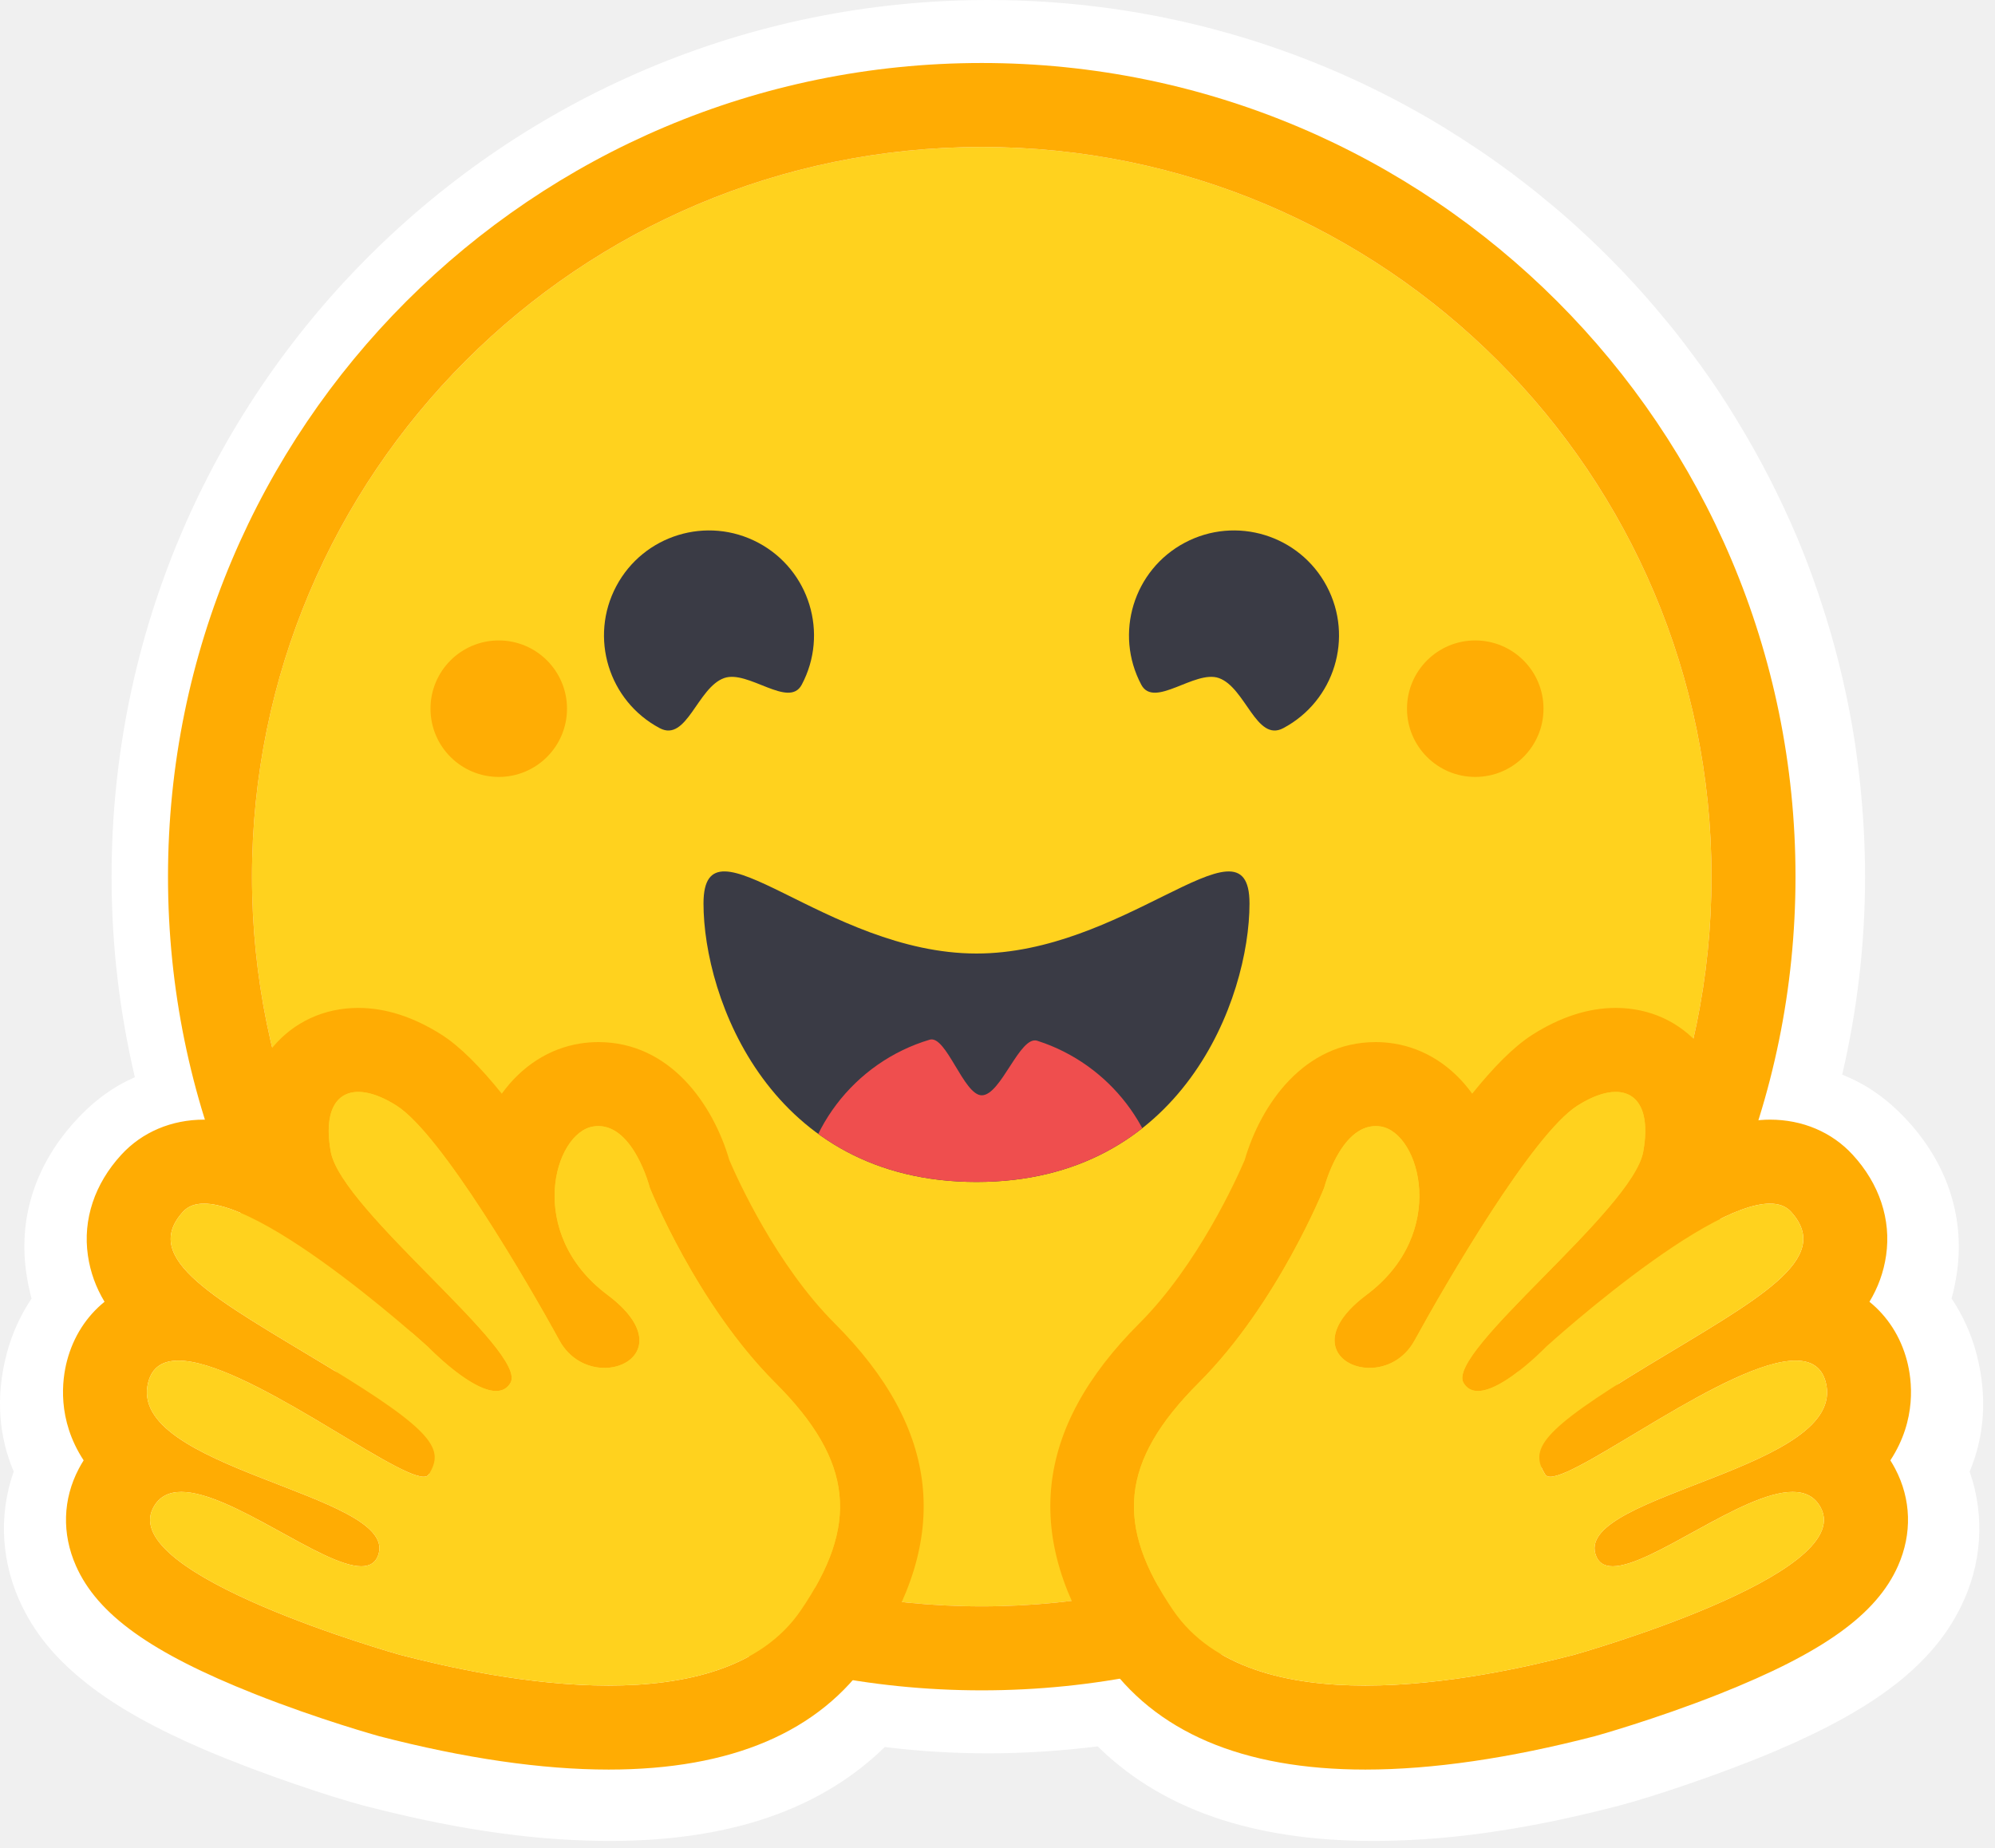
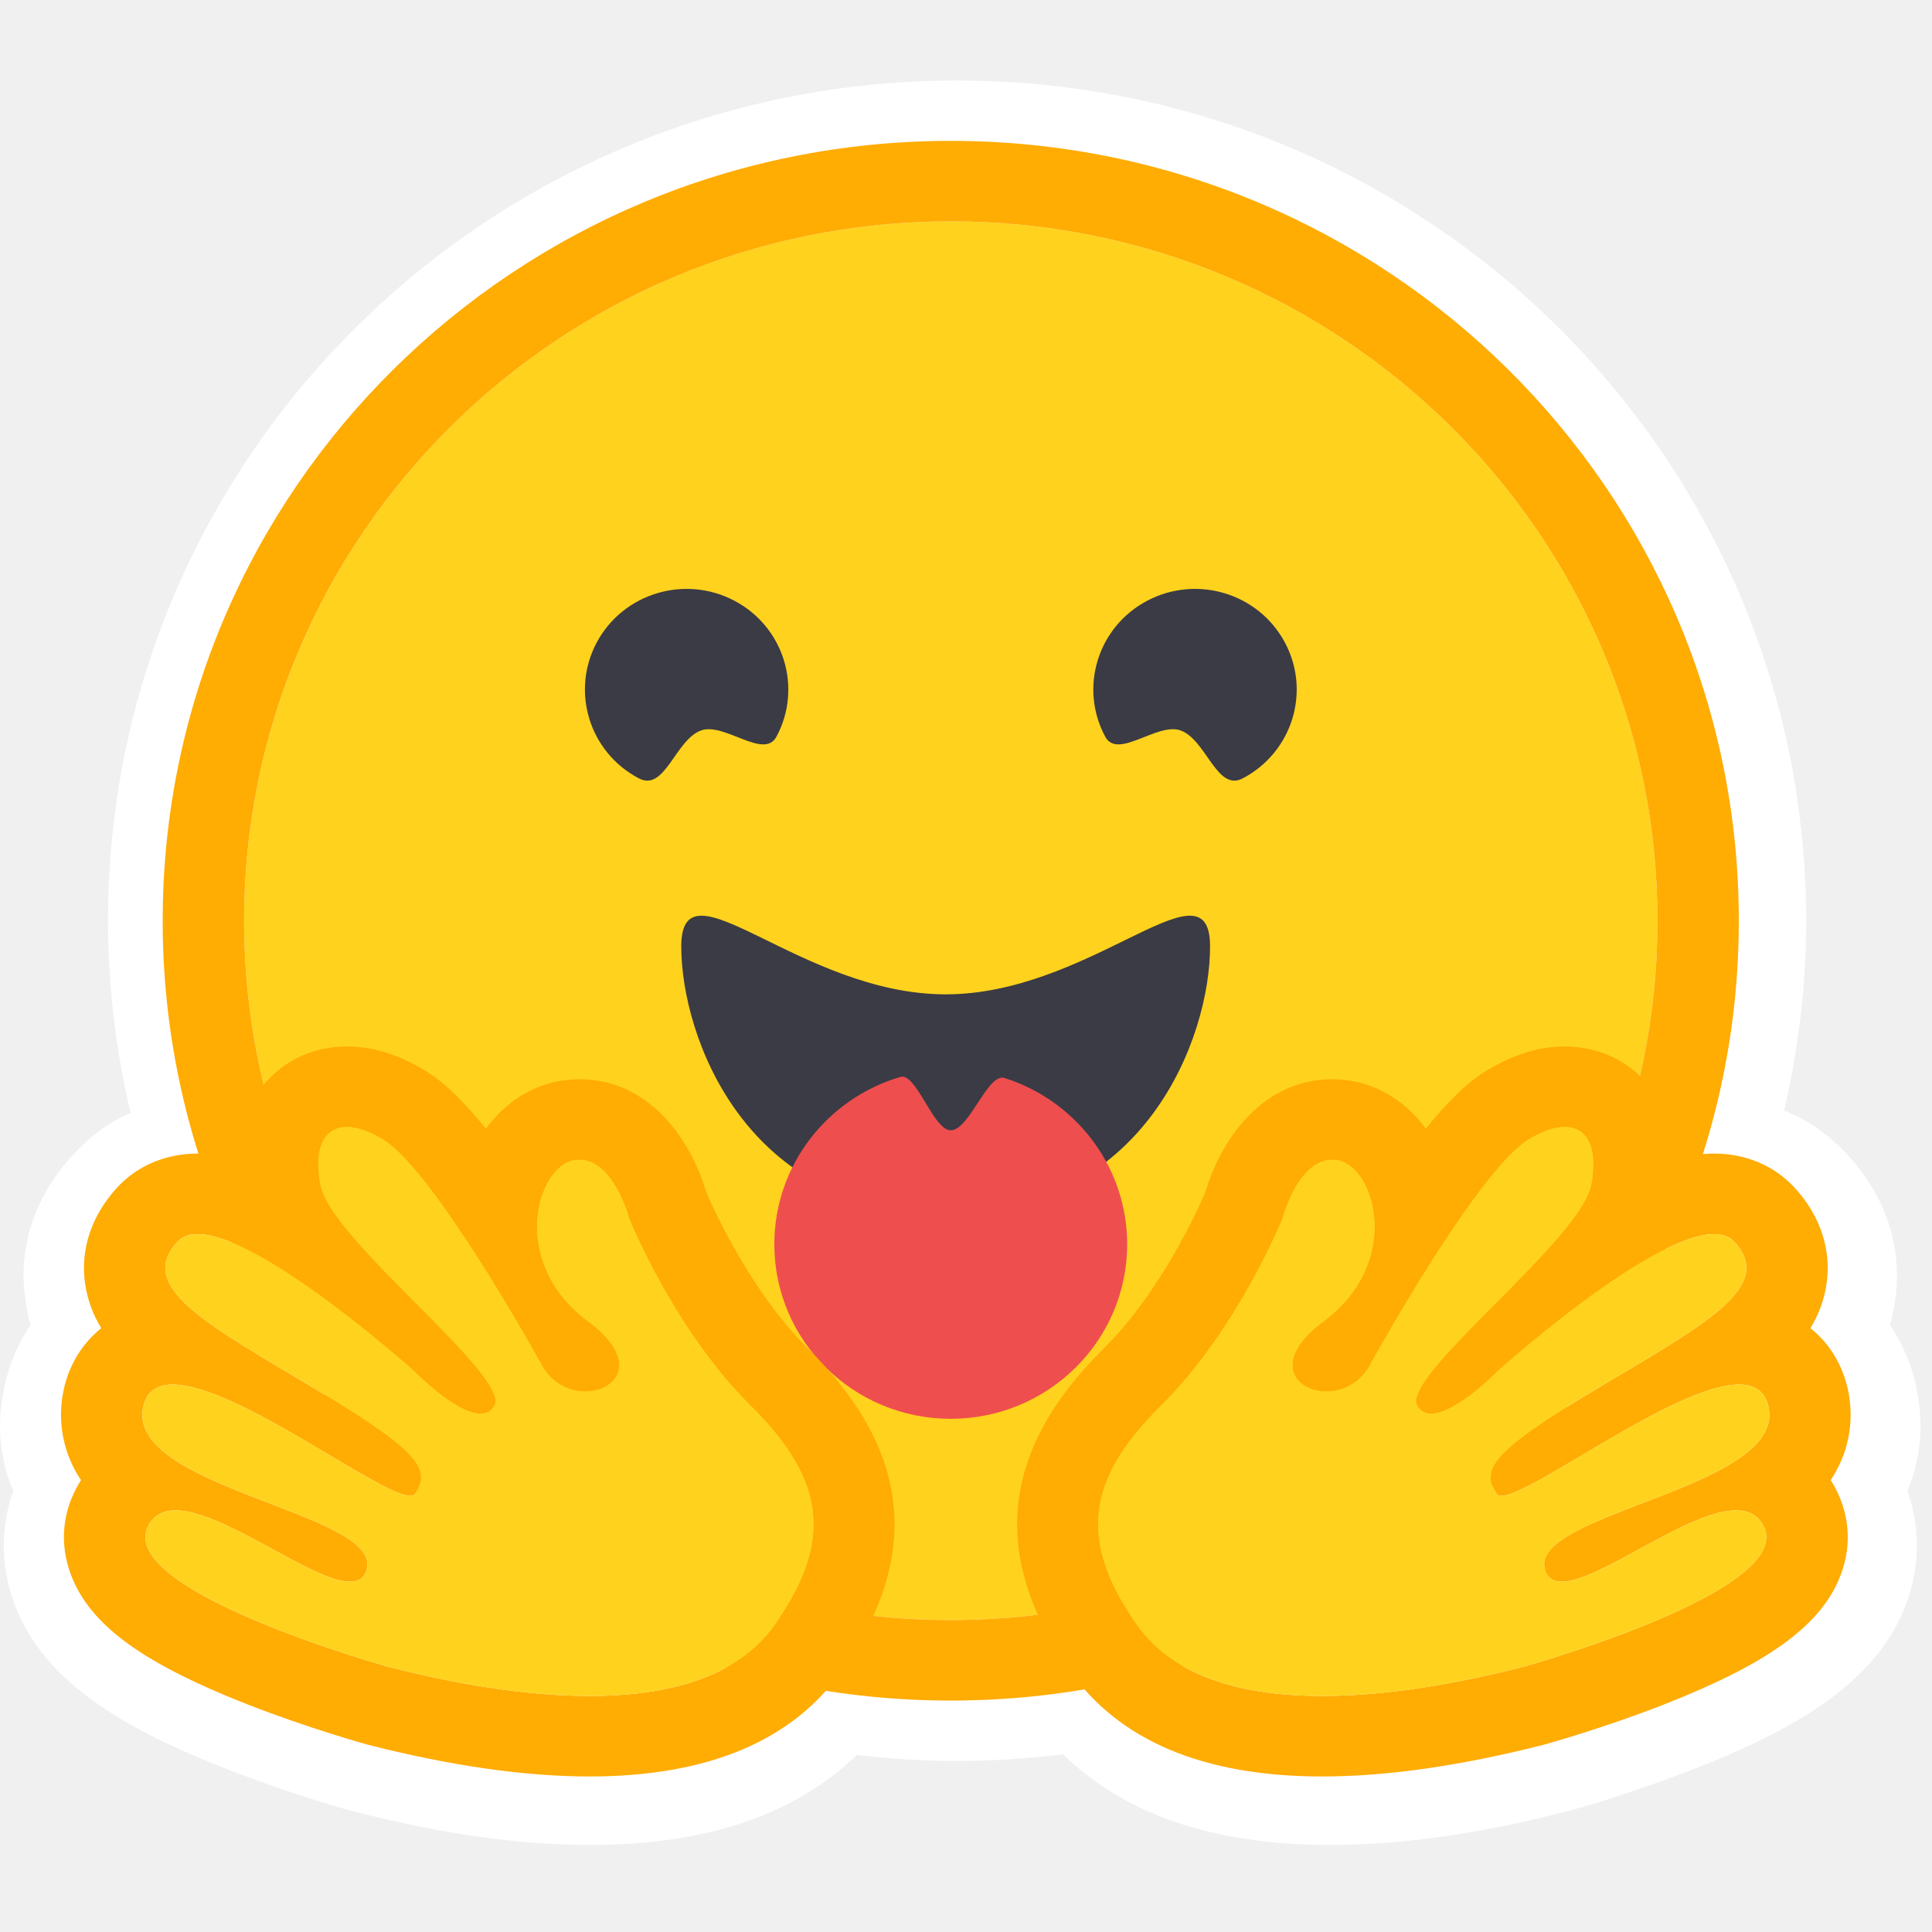
- <svg xmlns="http://www.w3.org/2000/svg" width="95px" height="88px" viewBox="0 0 95 88" version="1.1">
-   <defs>
-     <path d="M13,14.789 C22.828,14.789 26,6.026 26,1.526 C26,-0.812 24.428,-0.076 21.91,1.17 C19.583,2.322 16.448,3.91 13,3.91 C5.82,3.91 0,-2.974 0,1.526 C0,6.026 3.172,14.789 13,14.789 Z" id="hugging_face__path-1" />
-   </defs>
-   <g id="hugging_face__Page-1" stroke="none" stroke-width="1" fill="none" fill-rule="evenodd">
-     <g id="hugging_face__icon_desktop">
-       <g id="hugging_face__icon">
-         <g id="hugging_face__icon_desktop">
-           <g id="hugging_face__Group-2">
-             <g id="hugging_face__Group">
-               <path d="M93.793,70.08 C94.543,72.24 94.363,74.54 93.363,76.54 C92.643,78 91.613,79.13 90.353,80.14 C88.833,81.34 86.943,82.36 84.663,83.34 C81.943,84.5 78.623,85.59 77.103,85.99 C73.213,87 69.473,87.64 65.683,87.67 C60.263,87.72 55.593,86.44 52.273,83.17 C50.553,83.38 48.813,83.5 47.063,83.5 C45.403,83.5 43.763,83.4 42.133,83.2 C38.803,86.45 34.153,87.72 28.753,87.67 C24.963,87.64 21.223,87 17.323,85.99 C15.813,85.59 12.493,84.5 9.773,83.34 C7.493,82.36 5.603,81.34 4.093,80.14 C2.823,79.13 1.793,78 1.073,76.54 C0.083,74.54 -0.107,72.24 0.653,70.08 C-0.047,68.43 -0.227,66.54 0.323,64.45 C0.573,63.5 0.983,62.62 1.503,61.84 C1.393,61.43 1.303,61.01 1.243,60.55 C0.863,57.81 1.813,55.31 3.603,53.37 C4.483,52.4 5.433,51.73 6.423,51.3 C5.693,48.2 5.313,45.01 5.313,41.75 C5.313,18.69 24.003,0 47.063,0 C54.983,0 62.393,2.2 68.713,6.04 C69.853,6.74 70.973,7.49 72.043,8.29 C72.573,8.69 73.103,9.1 73.613,9.53 C74.133,9.95 74.643,10.39 75.133,10.84 C76.613,12.19 78.003,13.64 79.273,15.19 C79.703,15.7 80.113,16.23 80.513,16.77 C81.323,17.84 82.073,18.95 82.763,20.1 C83.813,21.82 84.733,23.62 85.533,25.49 C86.063,26.74 86.523,28.02 86.933,29.33 C87.543,31.29 88.013,33.31 88.333,35.39 C88.433,36.08 88.523,36.78 88.593,37.48 C88.733,38.88 88.813,40.3 88.813,41.75 C88.813,44.97 88.433,48.13 87.723,51.18 C88.823,51.61 89.863,52.31 90.833,53.37 C92.623,55.31 93.573,57.82 93.193,60.56 C93.133,61.01 93.043,61.43 92.933,61.84 C93.453,62.62 93.863,63.5 94.113,64.45 C94.663,66.54 94.483,68.43 93.793,70.08" id="hugging_face__Fill-1" fill="#FFFFFF" fill-rule="nonzero" />
-               <circle id="hugging_face__Oval" fill="#FFD21E" fill-rule="nonzero" cx="46.75" cy="41.75" r="34.75" />
-               <path d="M81.5,41.75 C81.5,22.558 65.942,7 46.75,7 C27.558,7 12,22.558 12,41.75 C12,60.942 27.558,76.5 46.75,76.5 C65.942,76.5 81.5,60.942 81.5,41.75 Z M8,41.75 C8,20.349 25.349,3 46.75,3 C68.151,3 85.5,20.349 85.5,41.75 C85.5,63.151 68.151,80.5 46.75,80.5 C25.349,80.5 8,63.151 8,41.75 Z" id="hugging_face__Oval" fill="#FFAC03" fill-rule="nonzero" />
-               <path d="M57.172,31.715 C58.086,32.711 57.304,35.262 58.762,35.262 C61.524,35.262 63.762,33.024 63.762,30.262 C63.762,27.501 61.524,25.262 58.762,25.262 C56.001,25.262 53.762,27.501 53.762,30.262 C53.762,31.565 56.355,30.825 57.172,31.715 Z" id="hugging_face__Oval-2" fill="#3A3B45" fill-rule="nonzero" transform="translate(58.7621, 30.2621) rotate(-28) translate(-58.7621, -30.2621) " />
-               <path d="M32.172,31.715 C33.086,32.711 32.304,35.262 33.762,35.262 C36.524,35.262 38.762,33.024 38.762,30.262 C38.762,27.501 36.524,25.262 33.762,25.262 C31.001,25.262 28.762,27.501 28.762,30.262 C28.762,31.565 31.355,30.825 32.172,31.715 Z" id="hugging_face__Oval-2" fill="#3A3B45" fill-rule="nonzero" transform="translate(33.7621, 30.2621) scale(-1, 1) rotate(-28) translate(-33.7621, -30.2621) " />
-               <g id="hugging_face__Oval-4" transform="translate(33.5, 41.5)">
-                 <g id="hugging_face__Mask" fill-rule="nonzero" fill="#3A3B45">
-                   <path d="M13,14.789 C22.828,14.789 26,6.026 26,1.526 C26,-0.812 24.428,-0.076 21.91,1.17 C19.583,2.322 16.448,3.91 13,3.91 C5.82,3.91 0,-2.974 0,1.526 C0,6.026 3.172,14.789 13,14.789 Z" id="hugging_face__path-1" />
-                 </g>
-                 <g id="hugging_face__Clipped">
-                   <mask id="hugging_face__mask-2" fill="white">
-                     <use href="#hugging_face__path-1" />
-                   </mask>
-                   <g id="hugging_face__path-1" />
-                   <path d="M13.25,25 C18.04,25 21.923,21.117 21.923,16.327 C21.923,12.596 19.567,9.416 16.262,8.191 C16.14,8.146 16.018,8.104 15.893,8.064 C15.06,7.798 14.172,10.662 13.25,10.662 C12.389,10.662 11.557,7.78 10.771,8.013 C7.189,9.08 4.577,12.398 4.577,16.327 C4.577,21.117 8.46,25 13.25,25 Z" id="hugging_face__Shape" fill="#EF4E4E" fill-rule="nonzero" mask="url(#hugging_face__mask-2)" />
-                 </g>
-               </g>
-               <circle id="hugging_face__Oval-3" fill="#FFD21E" fill-rule="nonzero" style="mix-blend-mode: multiply;" cx="70.25" cy="33.75" r="3.25" />
-               <circle id="hugging_face__Oval-3" fill="#FFD21E" fill-rule="nonzero" style="mix-blend-mode: multiply;" cx="23.75" cy="33.75" r="3.25" />
-             </g>
-           </g>
-         </g>
-         <g id="hugging_face__Group-4" transform="translate(3, 48)" fill-rule="nonzero">
-           <path d="M14.062,0 L14.062,0 C12.443,0 10.996,0.665 9.987,1.871 C9.363,2.618 8.711,3.822 8.658,5.625 C7.979,5.43 7.326,5.321 6.716,5.321 C5.166,5.321 3.766,5.915 2.776,6.994 C1.504,8.379 0.939,10.081 1.185,11.784 C1.302,12.595 1.573,13.322 1.978,13.995 C1.124,14.686 0.495,15.648 0.191,16.805 C-0.047,17.712 -0.291,19.601 0.983,21.547 C0.902,21.674 0.826,21.806 0.755,21.941 C-0.011,23.395 -0.06,25.038 0.616,26.568 C1.641,28.887 4.188,30.714 9.134,32.675 C12.211,33.895 15.026,34.675 15.051,34.682 C19.119,35.737 22.798,36.273 25.983,36.273 C31.837,36.273 36.028,34.48 38.44,30.944 C42.322,25.25 41.767,20.042 36.744,15.022 C33.964,12.244 32.116,8.148 31.731,7.249 C30.955,4.587 28.903,1.628 25.492,1.628 L25.491,1.628 C25.204,1.628 24.914,1.651 24.628,1.696 C23.134,1.931 21.828,2.791 20.895,4.085 C19.888,2.833 18.91,1.837 18.025,1.275 C16.691,0.429 15.358,0 14.062,0 M14.062,4 C14.572,4 15.195,4.217 15.882,4.653 C18.015,6.006 22.131,13.081 23.638,15.833 C24.143,16.755 25.006,17.145 25.783,17.145 C27.325,17.145 28.529,15.612 25.924,13.664 C22.007,10.733 23.381,5.942 25.251,5.647 C25.333,5.634 25.414,5.628 25.492,5.628 C27.192,5.628 27.942,8.558 27.942,8.558 C27.942,8.558 30.14,14.078 33.916,17.851 C37.692,21.625 37.887,24.654 35.135,28.69 C33.258,31.442 29.665,32.273 25.983,32.273 C22.164,32.273 18.249,31.379 16.055,30.81 C15.947,30.782 2.604,27.013 4.294,23.805 C4.578,23.266 5.046,23.05 5.635,23.05 C8.015,23.05 12.344,26.592 14.205,26.592 C14.621,26.592 14.914,26.415 15.034,25.983 C15.827,23.138 2.977,21.942 4.06,17.821 C4.251,17.092 4.769,16.796 5.497,16.797 C8.642,16.797 15.698,22.328 17.177,22.328 C17.29,22.328 17.371,22.295 17.415,22.225 C18.156,21.029 17.75,20.194 12.527,17.033 C7.304,13.871 3.638,11.969 5.723,9.699 C5.963,9.437 6.303,9.321 6.716,9.321 C9.887,9.322 17.379,16.14 17.379,16.14 C17.379,16.14 19.401,18.243 20.624,18.243 C20.905,18.243 21.144,18.132 21.306,17.858 C22.173,16.396 13.253,9.636 12.75,6.847 C12.409,4.957 12.989,4 14.062,4" id="hugging_face__Fill-1" fill="#FFAC03" />
-           <path d="M35.135,28.69 C37.887,24.654 37.692,21.625 33.916,17.851 C30.14,14.078 27.942,8.558 27.942,8.558 C27.942,8.558 27.121,5.352 25.251,5.647 C23.381,5.942 22.008,10.733 25.925,13.664 C29.842,16.594 25.145,18.585 23.638,15.833 C22.131,13.081 18.016,6.006 15.882,4.653 C13.749,3.3 12.247,4.058 12.75,6.847 C13.253,9.636 22.174,16.396 21.306,17.859 C20.438,19.321 17.379,16.14 17.379,16.14 C17.379,16.14 7.807,7.429 5.723,9.699 C3.639,11.969 7.304,13.871 12.527,17.033 C17.751,20.194 18.156,21.029 17.415,22.225 C16.673,23.421 5.143,13.7 4.06,17.821 C2.978,21.942 15.827,23.138 15.034,25.983 C14.241,28.829 5.983,20.598 4.294,23.805 C2.604,27.013 15.947,30.782 16.055,30.81 C20.365,31.928 31.311,34.297 35.135,28.69" id="hugging_face__Fill-4" fill="#FFD21E" />
-         </g>
-         <g id="hugging_face__Group-4" transform="translate(70.5, 66.5) scale(-1, 1) translate(-70.5, -66.5) translate(50, 48)" fill-rule="nonzero">
-           <path d="M14.062,0 L14.062,0 C12.443,0 10.996,0.665 9.987,1.871 C9.363,2.618 8.711,3.822 8.658,5.625 C7.979,5.43 7.326,5.321 6.716,5.321 C5.166,5.321 3.766,5.915 2.776,6.994 C1.504,8.379 0.939,10.081 1.185,11.784 C1.302,12.595 1.573,13.322 1.978,13.995 C1.124,14.686 0.495,15.648 0.191,16.805 C-0.047,17.712 -0.291,19.601 0.983,21.547 C0.902,21.674 0.826,21.806 0.755,21.941 C-0.011,23.395 -0.06,25.038 0.616,26.568 C1.641,28.887 4.188,30.714 9.134,32.675 C12.211,33.895 15.026,34.675 15.051,34.682 C19.119,35.737 22.798,36.273 25.983,36.273 C31.837,36.273 36.028,34.48 38.44,30.944 C42.322,25.25 41.767,20.042 36.744,15.022 C33.964,12.244 32.116,8.148 31.731,7.249 C30.955,4.587 28.903,1.628 25.492,1.628 L25.491,1.628 C25.204,1.628 24.914,1.651 24.628,1.696 C23.134,1.931 21.828,2.791 20.895,4.085 C19.888,2.833 18.91,1.837 18.025,1.275 C16.691,0.429 15.358,0 14.062,0 M14.062,4 C14.572,4 15.195,4.217 15.882,4.653 C18.015,6.006 22.131,13.081 23.638,15.833 C24.143,16.755 25.006,17.145 25.783,17.145 C27.325,17.145 28.529,15.612 25.924,13.664 C22.007,10.733 23.381,5.942 25.251,5.647 C25.333,5.634 25.414,5.628 25.492,5.628 C27.192,5.628 27.942,8.558 27.942,8.558 C27.942,8.558 30.14,14.078 33.916,17.851 C37.692,21.625 37.887,24.654 35.135,28.69 C33.258,31.442 29.665,32.273 25.983,32.273 C22.164,32.273 18.249,31.379 16.055,30.81 C15.947,30.782 2.604,27.013 4.294,23.805 C4.578,23.266 5.046,23.05 5.635,23.05 C8.015,23.05 12.344,26.592 14.205,26.592 C14.621,26.592 14.914,26.415 15.034,25.983 C15.827,23.138 2.977,21.942 4.06,17.821 C4.251,17.092 4.769,16.796 5.497,16.797 C8.642,16.797 15.698,22.328 17.177,22.328 C17.29,22.328 17.371,22.295 17.415,22.225 C18.156,21.029 17.75,20.194 12.527,17.033 C7.304,13.871 3.638,11.969 5.723,9.699 C5.963,9.437 6.303,9.321 6.716,9.321 C9.887,9.322 17.379,16.14 17.379,16.14 C17.379,16.14 19.401,18.243 20.624,18.243 C20.905,18.243 21.144,18.132 21.306,17.858 C22.173,16.396 13.253,9.636 12.75,6.847 C12.409,4.957 12.989,4 14.062,4" id="hugging_face__Fill-1" fill="#FFAC03" />
-           <path d="M35.135,28.69 C37.887,24.654 37.692,21.625 33.916,17.851 C30.14,14.078 27.942,8.558 27.942,8.558 C27.942,8.558 27.121,5.352 25.251,5.647 C23.381,5.942 22.008,10.733 25.925,13.664 C29.842,16.594 25.145,18.585 23.638,15.833 C22.131,13.081 18.016,6.006 15.882,4.653 C13.749,3.3 12.247,4.058 12.75,6.847 C13.253,9.636 22.174,16.396 21.306,17.859 C20.438,19.321 17.379,16.14 17.379,16.14 C17.379,16.14 7.807,7.429 5.723,9.699 C3.639,11.969 7.304,13.871 12.527,17.033 C17.751,20.194 18.156,21.029 17.415,22.225 C16.673,23.421 5.143,13.7 4.06,17.821 C2.978,21.942 15.827,23.138 15.034,25.983 C14.241,28.829 5.983,20.598 4.294,23.805 C2.604,27.013 15.947,30.782 16.055,30.81 C20.365,31.928 31.311,34.297 35.135,28.69" id="hugging_face__Fill-4" fill="#FFD21E" />
-         </g>
-       </g>
-     </g>
-   </g>
+ <svg xmlns="http://www.w3.org/2000/svg" width="24" height="24" viewBox="0 0 24 24" fill="none">
+   <path d="M23.695 18.52C23.885 19.06 23.839 19.635 23.587 20.135C23.405 20.5 23.144 20.782 22.826 21.035C22.442 21.335 21.965 21.59 21.389 21.835C20.701 22.125 19.863 22.398 19.479 22.497C18.496 22.75 17.551 22.91 16.594 22.918C15.224 22.93 14.045 22.61 13.206 21.793C12.771 21.845 12.332 21.875 11.89 21.875C11.47 21.875 11.056 21.85 10.644 21.8C9.803 22.613 8.628 22.93 7.264 22.918C6.306 22.91 5.362 22.75 4.376 22.497C3.995 22.398 3.156 22.125 2.469 21.835C1.893 21.59 1.415 21.335 1.034 21.035C0.713 20.782 0.453 20.5 0.271 20.135C0.021 19.635 -0.027 19.06 0.165 18.52C-0.012 18.108 -0.057 17.635 0.082 17.113C0.145 16.875 0.248 16.655 0.38 16.46C0.352 16.358 0.329 16.253 0.314 16.137C0.218 15.453 0.458 14.828 0.91 14.342C1.133 14.1 1.373 13.932 1.623 13.825C1.438 13.05 1.342 12.252 1.342 11.438C1.342 5.673 6.064 1 11.89 1C13.89 1 15.762 1.55 17.359 2.51C17.647 2.685 17.93 2.873 18.2 3.072C18.334 3.172 18.468 3.275 18.597 3.382C18.728 3.487 18.857 3.598 18.981 3.71C19.355 4.048 19.706 4.41 20.027 4.798C20.136 4.925 20.239 5.058 20.34 5.192C20.545 5.46 20.734 5.737 20.909 6.025C21.174 6.455 21.406 6.905 21.608 7.372C21.742 7.685 21.858 8.005 21.962 8.332C22.116 8.822 22.235 9.328 22.316 9.848C22.341 10.02 22.364 10.195 22.381 10.37C22.417 10.72 22.437 11.075 22.437 11.438C22.437 12.242 22.341 13.033 22.162 13.795C22.439 13.902 22.702 14.078 22.947 14.342C23.399 14.828 23.64 15.455 23.544 16.14C23.528 16.253 23.506 16.358 23.478 16.46C23.609 16.655 23.713 16.875 23.776 17.113C23.915 17.635 23.869 18.108 23.695 18.52Z" fill="white" />
+   <path d="M11.81 20.125C16.659 20.125 20.59 16.235 20.59 11.438C20.59 6.64 16.659 2.75 11.81 2.75C6.962 2.75 3.032 6.64 3.032 11.438C3.032 16.235 6.962 20.125 11.81 20.125Z" fill="#FFD21E" />
+   <path d="M20.59 11.438C20.59 6.64 16.659 2.75 11.81 2.75C6.962 2.75 3.032 6.64 3.032 11.438C3.032 16.235 6.962 20.125 11.81 20.125C16.659 20.125 20.59 16.235 20.59 11.438ZM2.021 11.438C2.021 6.087 6.404 1.75 11.81 1.75C17.217 1.75 21.6 6.087 21.6 11.438C21.6 16.788 17.217 21.125 11.81 21.125C6.404 21.125 2.021 16.788 2.021 11.438Z" fill="#FFAC03" />
+   <path d="M14.663 9.073C14.985 9.185 15.113 9.84 15.438 9.669C16.054 9.345 16.288 8.588 15.96 7.979C15.633 7.369 14.868 7.138 14.252 7.462C13.636 7.786 13.402 8.543 13.73 9.152C13.884 9.44 14.375 8.972 14.663 9.073Z" fill="#3A3B45" />
+   <path d="M8.712 9.073C8.39 9.185 8.262 9.84 7.936 9.669C7.32 9.345 7.087 8.588 7.414 7.979C7.742 7.369 8.506 7.138 9.122 7.462C9.738 7.786 9.972 8.543 9.645 9.152C9.49 9.44 8.999 8.972 8.712 9.073Z" fill="#3A3B45" />
+   <path d="M11.747 15.072C14.23 15.072 15.032 12.882 15.032 11.757C15.032 11.172 14.634 11.356 13.998 11.668C13.41 11.956 12.618 12.352 11.747 12.352C9.934 12.352 8.463 10.632 8.463 11.757C8.463 12.882 9.264 15.072 11.747 15.072Z" fill="#3A3B45" />
+   <path d="M11.81 17.625C13.021 17.625 14.002 16.654 14.002 15.457C14.002 14.524 13.406 13.729 12.572 13.423C12.541 13.412 12.51 13.401 12.478 13.391C12.268 13.325 12.043 14.041 11.81 14.041C11.593 14.041 11.383 13.32 11.184 13.378C10.279 13.645 9.619 14.475 9.619 15.457C9.619 16.654 10.6 17.625 11.81 17.625Z" fill="#EF4E4E" />
+   <path d="M17.747 10.25C18.201 10.25 18.568 9.886 18.568 9.438C18.568 8.989 18.201 8.625 17.747 8.625C17.294 8.625 16.926 8.989 16.926 9.438C16.926 9.886 17.294 10.25 17.747 10.25Z" fill="#FFD21E" />
+   <path d="M6 10.25C6.453 10.25 6.821 9.886 6.821 9.438C6.821 8.989 6.453 8.625 6 8.625C5.547 8.625 5.179 8.989 5.179 9.438C5.179 9.886 5.547 10.25 6 10.25Z" fill="#FFD21E" />
+   <path d="M4.31 13C3.901 13 3.536 13.166 3.281 13.468C3.123 13.655 2.959 13.956 2.945 14.406C2.774 14.357 2.609 14.33 2.455 14.33C2.063 14.33 1.709 14.479 1.459 14.748C1.138 15.095 0.995 15.52 1.057 15.946C1.087 16.149 1.155 16.331 1.258 16.499C1.042 16.672 0.883 16.912 0.806 17.201C0.746 17.428 0.684 17.9 1.006 18.387C0.986 18.419 0.967 18.451 0.949 18.485C0.755 18.849 0.743 19.259 0.914 19.642C1.172 20.222 1.816 20.678 3.065 21.169C3.843 21.474 4.554 21.669 4.56 21.671C5.588 21.934 6.517 22.068 7.322 22.068C8.801 22.068 9.86 21.62 10.469 20.736C11.45 19.312 11.309 18.011 10.041 16.756C9.338 16.061 8.871 15.037 8.774 14.812C8.578 14.147 8.06 13.407 7.198 13.407C7.125 13.407 7.052 13.413 6.98 13.424C6.602 13.483 6.272 13.698 6.037 14.021C5.782 13.708 5.535 13.459 5.312 13.319C4.975 13.107 4.638 13 4.31 13ZM4.31 14C4.439 14 4.597 14.054 4.77 14.163C5.309 14.502 6.349 16.27 6.73 16.958C6.857 17.189 7.075 17.286 7.271 17.286C7.661 17.286 7.965 16.903 7.307 16.416C6.318 15.683 6.665 14.486 7.137 14.412C7.158 14.409 7.178 14.407 7.198 14.407C7.627 14.407 7.817 15.139 7.817 15.139C7.817 15.139 8.372 16.52 9.326 17.463C10.28 18.406 10.329 19.163 9.634 20.172C9.16 20.86 8.252 21.068 7.322 21.068C6.357 21.068 5.368 20.845 4.814 20.703C4.787 20.695 1.416 19.753 1.843 18.951C1.914 18.817 2.033 18.762 2.181 18.762C2.783 18.762 3.876 19.648 4.347 19.648C4.452 19.648 4.526 19.604 4.556 19.496C4.756 18.785 1.51 18.485 1.784 17.455C1.832 17.273 1.963 17.199 2.147 17.199C2.941 17.199 4.724 18.582 5.097 18.582C5.126 18.582 5.146 18.574 5.157 18.556C5.345 18.257 5.242 18.049 3.923 17.258C2.603 16.468 1.677 15.992 2.204 15.425C2.264 15.359 2.35 15.33 2.455 15.33C3.256 15.331 5.148 17.035 5.148 17.035C5.148 17.035 5.659 17.561 5.968 17.561C6.039 17.561 6.1 17.533 6.14 17.465C6.359 17.099 4.106 15.409 3.979 14.712C3.893 14.239 4.039 14 4.31 14Z" fill="#FFAC03" />
+   <path d="M9.634 20.172C10.329 19.163 10.28 18.406 9.326 17.463C8.372 16.52 7.817 15.139 7.817 15.139C7.817 15.139 7.609 14.338 7.137 14.412C6.665 14.486 6.318 15.683 7.307 16.416C8.297 17.148 7.11 17.646 6.73 16.958C6.349 16.27 5.309 14.502 4.77 14.163C4.231 13.825 3.852 14.014 3.979 14.712C4.106 15.409 6.36 17.099 6.14 17.465C5.921 17.83 5.148 17.035 5.148 17.035C5.148 17.035 2.73 14.857 2.204 15.425C1.677 15.992 2.603 16.468 3.923 17.258C5.242 18.049 5.345 18.257 5.157 18.556C4.97 18.855 2.057 16.425 1.784 17.455C1.51 18.485 4.756 18.785 4.556 19.496C4.356 20.207 2.269 18.149 1.843 18.951C1.416 19.753 4.787 20.695 4.814 20.703C5.903 20.982 8.668 21.574 9.634 20.172Z" fill="#FFD21E" />
+   <path d="M19.437 13C19.846 13 20.212 13.166 20.466 13.468C20.624 13.655 20.789 13.956 20.802 14.406C20.974 14.357 21.139 14.33 21.293 14.33C21.684 14.33 22.038 14.479 22.288 14.748C22.61 15.095 22.752 15.52 22.69 15.946C22.661 16.149 22.592 16.331 22.49 16.499C22.706 16.672 22.864 16.912 22.941 17.201C23.001 17.428 23.063 17.9 22.741 18.387C22.762 18.419 22.781 18.451 22.799 18.485C22.992 18.849 23.005 19.259 22.834 19.642C22.575 20.222 21.931 20.678 20.682 21.169C19.905 21.474 19.193 21.669 19.187 21.671C18.159 21.934 17.23 22.068 16.425 22.068C14.947 22.068 13.888 21.62 13.278 20.736C12.298 19.312 12.438 18.011 13.707 16.756C14.409 16.061 14.876 15.037 14.973 14.812C15.169 14.147 15.688 13.407 16.549 13.407C16.622 13.407 16.695 13.413 16.768 13.424C17.145 13.483 17.475 13.698 17.711 14.021C17.965 13.708 18.212 13.459 18.436 13.319C18.773 13.107 19.11 13 19.437 13ZM19.437 14C19.308 14 19.151 14.054 18.977 14.163C18.438 14.502 17.398 16.27 17.018 16.958C16.89 17.189 16.672 17.286 16.476 17.286C16.086 17.286 15.782 16.903 16.44 16.416C17.43 15.683 17.083 14.486 16.61 14.412C16.59 14.409 16.569 14.407 16.549 14.407C16.12 14.407 15.931 15.139 15.931 15.139C15.931 15.139 15.375 16.52 14.421 17.463C13.467 18.406 13.418 19.163 14.113 20.172C14.588 20.86 15.495 21.068 16.425 21.068C17.39 21.068 18.379 20.845 18.933 20.703C18.961 20.695 22.332 19.753 21.905 18.951C21.833 18.817 21.715 18.762 21.566 18.762C20.965 18.762 19.871 19.648 19.401 19.648C19.296 19.648 19.222 19.604 19.191 19.496C18.991 18.785 22.237 18.485 21.964 17.455C21.916 17.273 21.785 17.199 21.601 17.199C20.806 17.199 19.024 18.582 18.65 18.582C18.622 18.582 18.601 18.574 18.59 18.556C18.403 18.257 18.505 18.049 19.825 17.258C21.144 16.468 22.07 15.992 21.544 15.425C21.483 15.359 21.397 15.33 21.293 15.33C20.492 15.331 18.599 17.035 18.599 17.035C18.599 17.035 18.088 17.561 17.779 17.561C17.708 17.561 17.648 17.533 17.607 17.465C17.388 17.099 19.641 15.409 19.768 14.712C19.855 14.239 19.708 14 19.437 14Z" fill="#FFAC03" />
+   <path d="M14.113 20.172C13.418 19.163 13.467 18.406 14.421 17.463C15.375 16.52 15.931 15.139 15.931 15.139C15.931 15.139 16.138 14.338 16.61 14.412C17.083 14.486 17.43 15.683 16.44 16.416C15.45 17.148 16.637 17.646 17.018 16.958C17.398 16.27 18.438 14.502 18.977 14.163C19.516 13.825 19.895 14.014 19.768 14.712C19.641 15.409 17.388 17.099 17.607 17.465C17.826 17.83 18.599 17.035 18.599 17.035C18.599 17.035 21.017 14.857 21.544 15.425C22.07 15.992 21.144 16.468 19.825 17.258C18.505 18.049 18.403 18.257 18.59 18.556C18.777 18.855 21.69 16.425 21.964 17.455C22.237 18.485 18.991 18.785 19.192 19.496C19.392 20.207 21.478 18.149 21.905 18.951C22.332 19.753 18.961 20.695 18.933 20.703C17.845 20.982 15.079 21.574 14.113 20.172Z" fill="#FFD21E" />
</svg>
